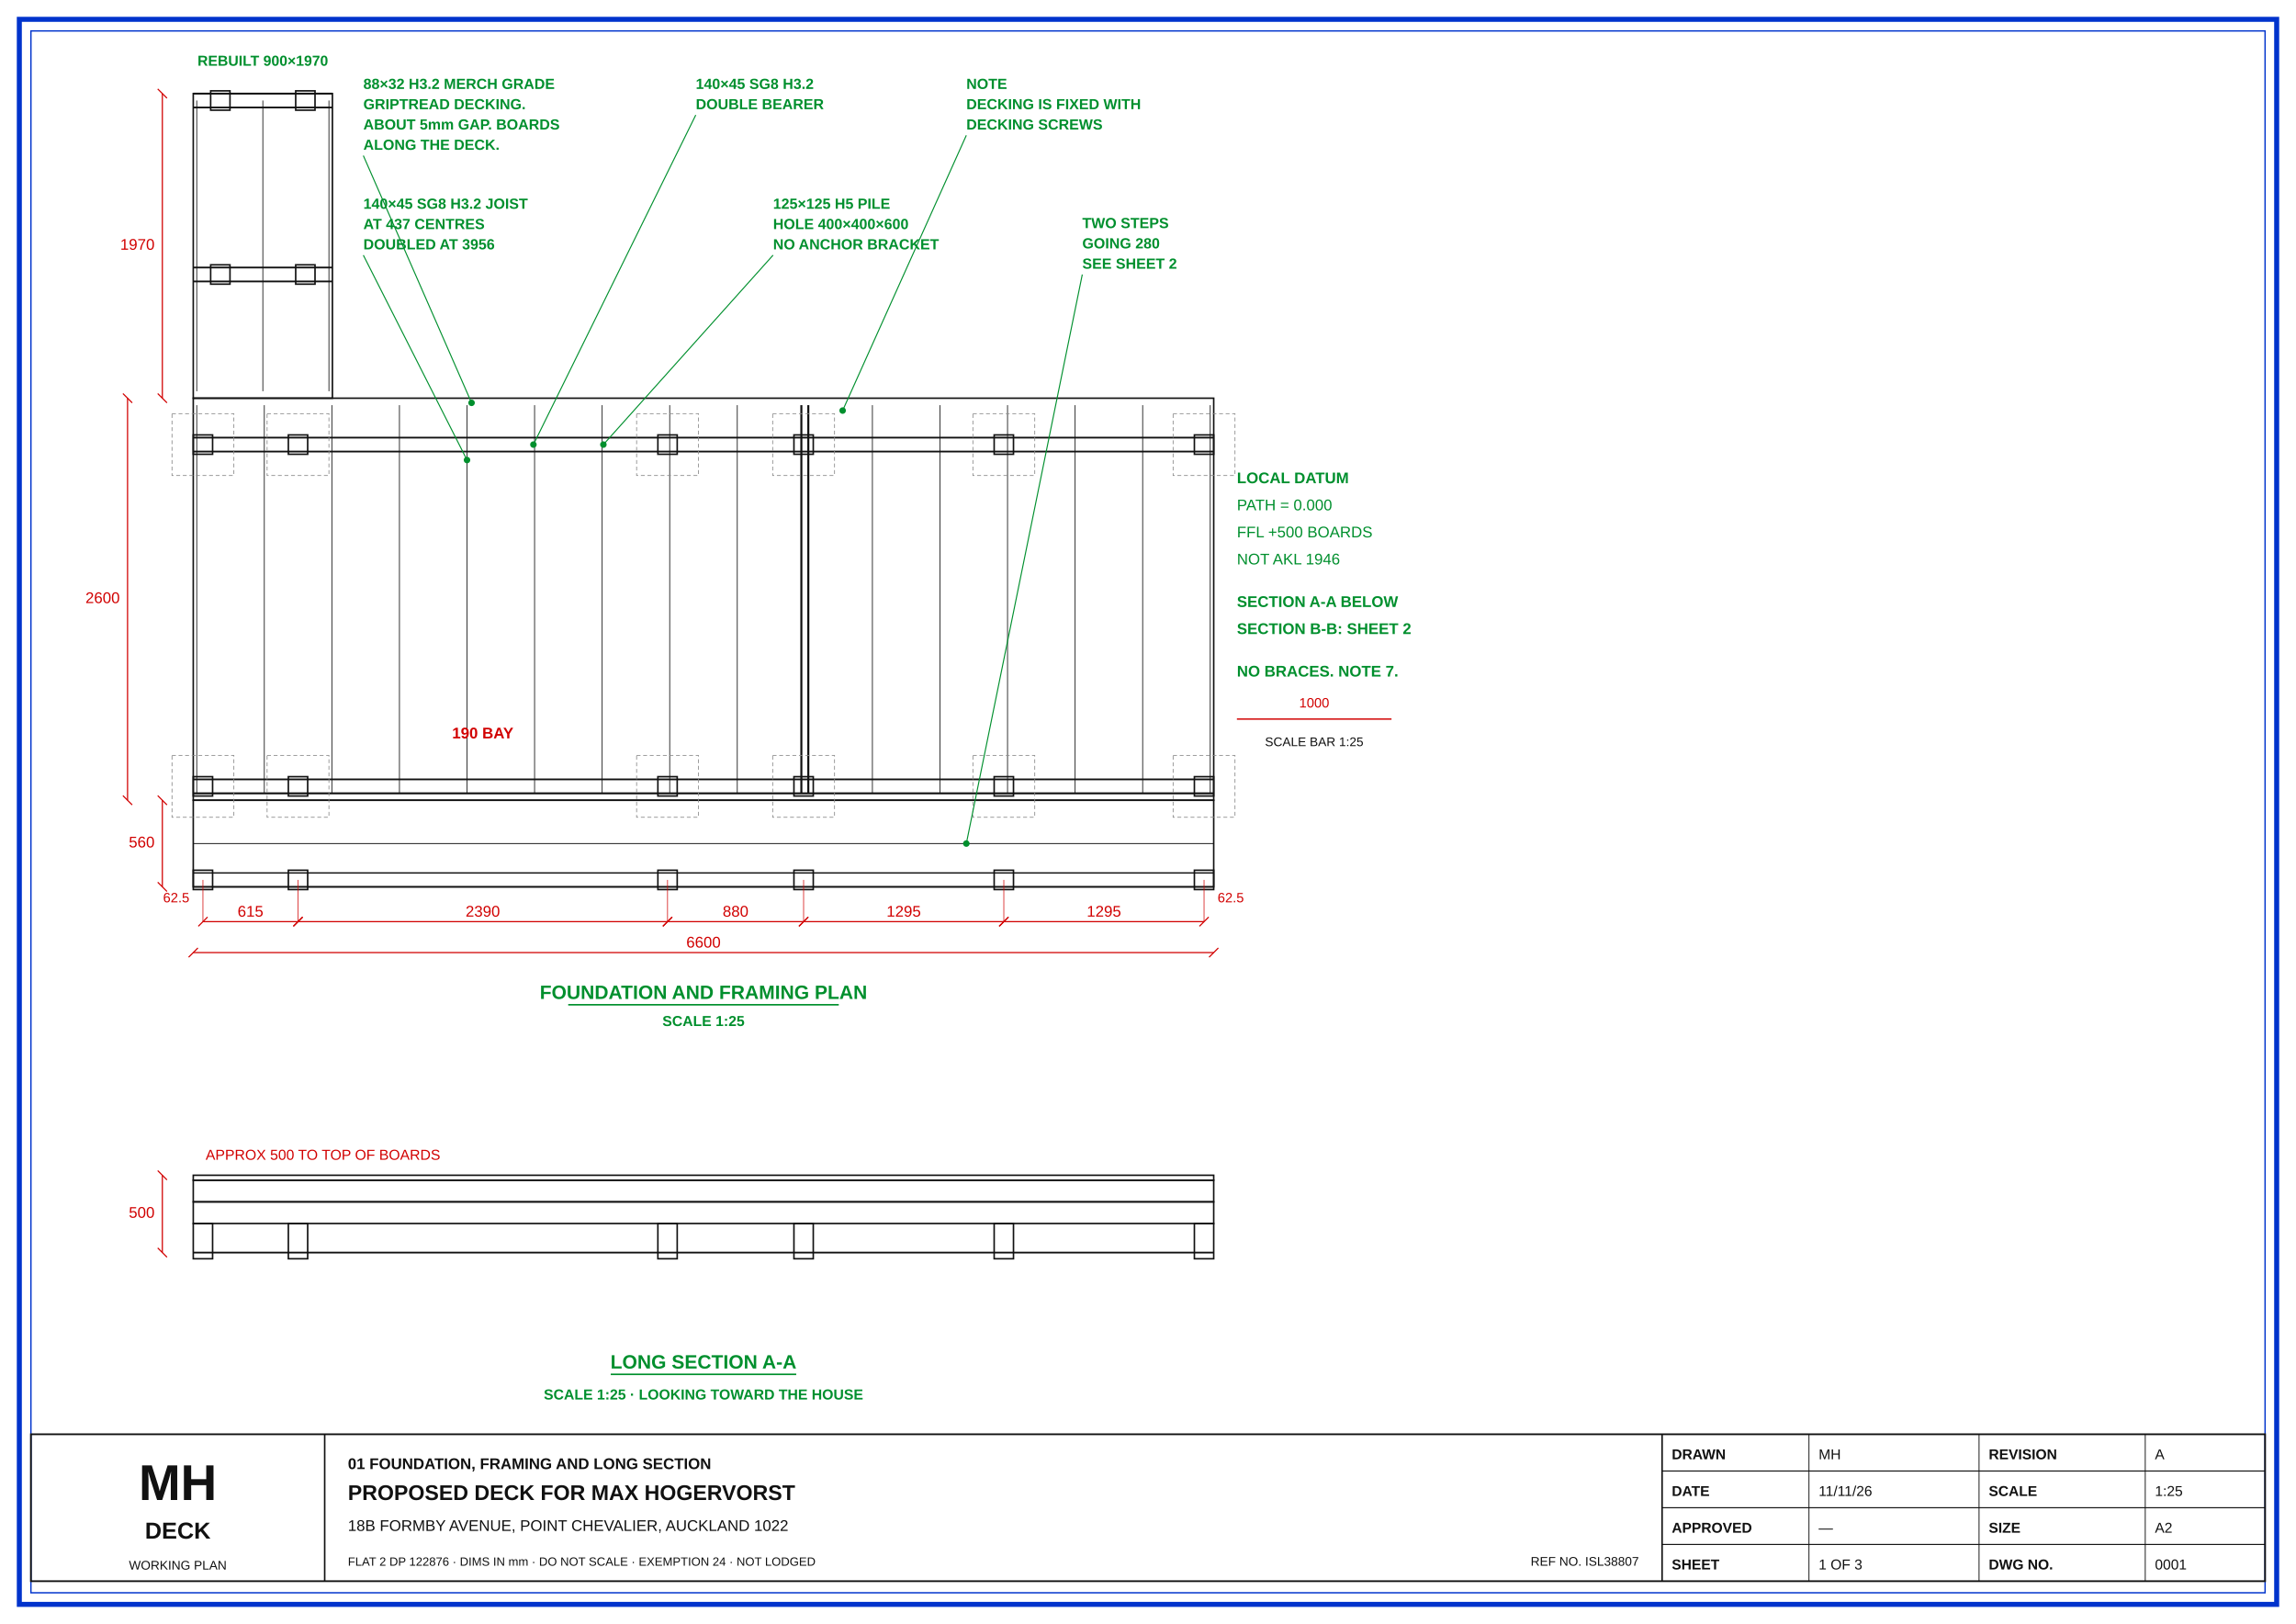
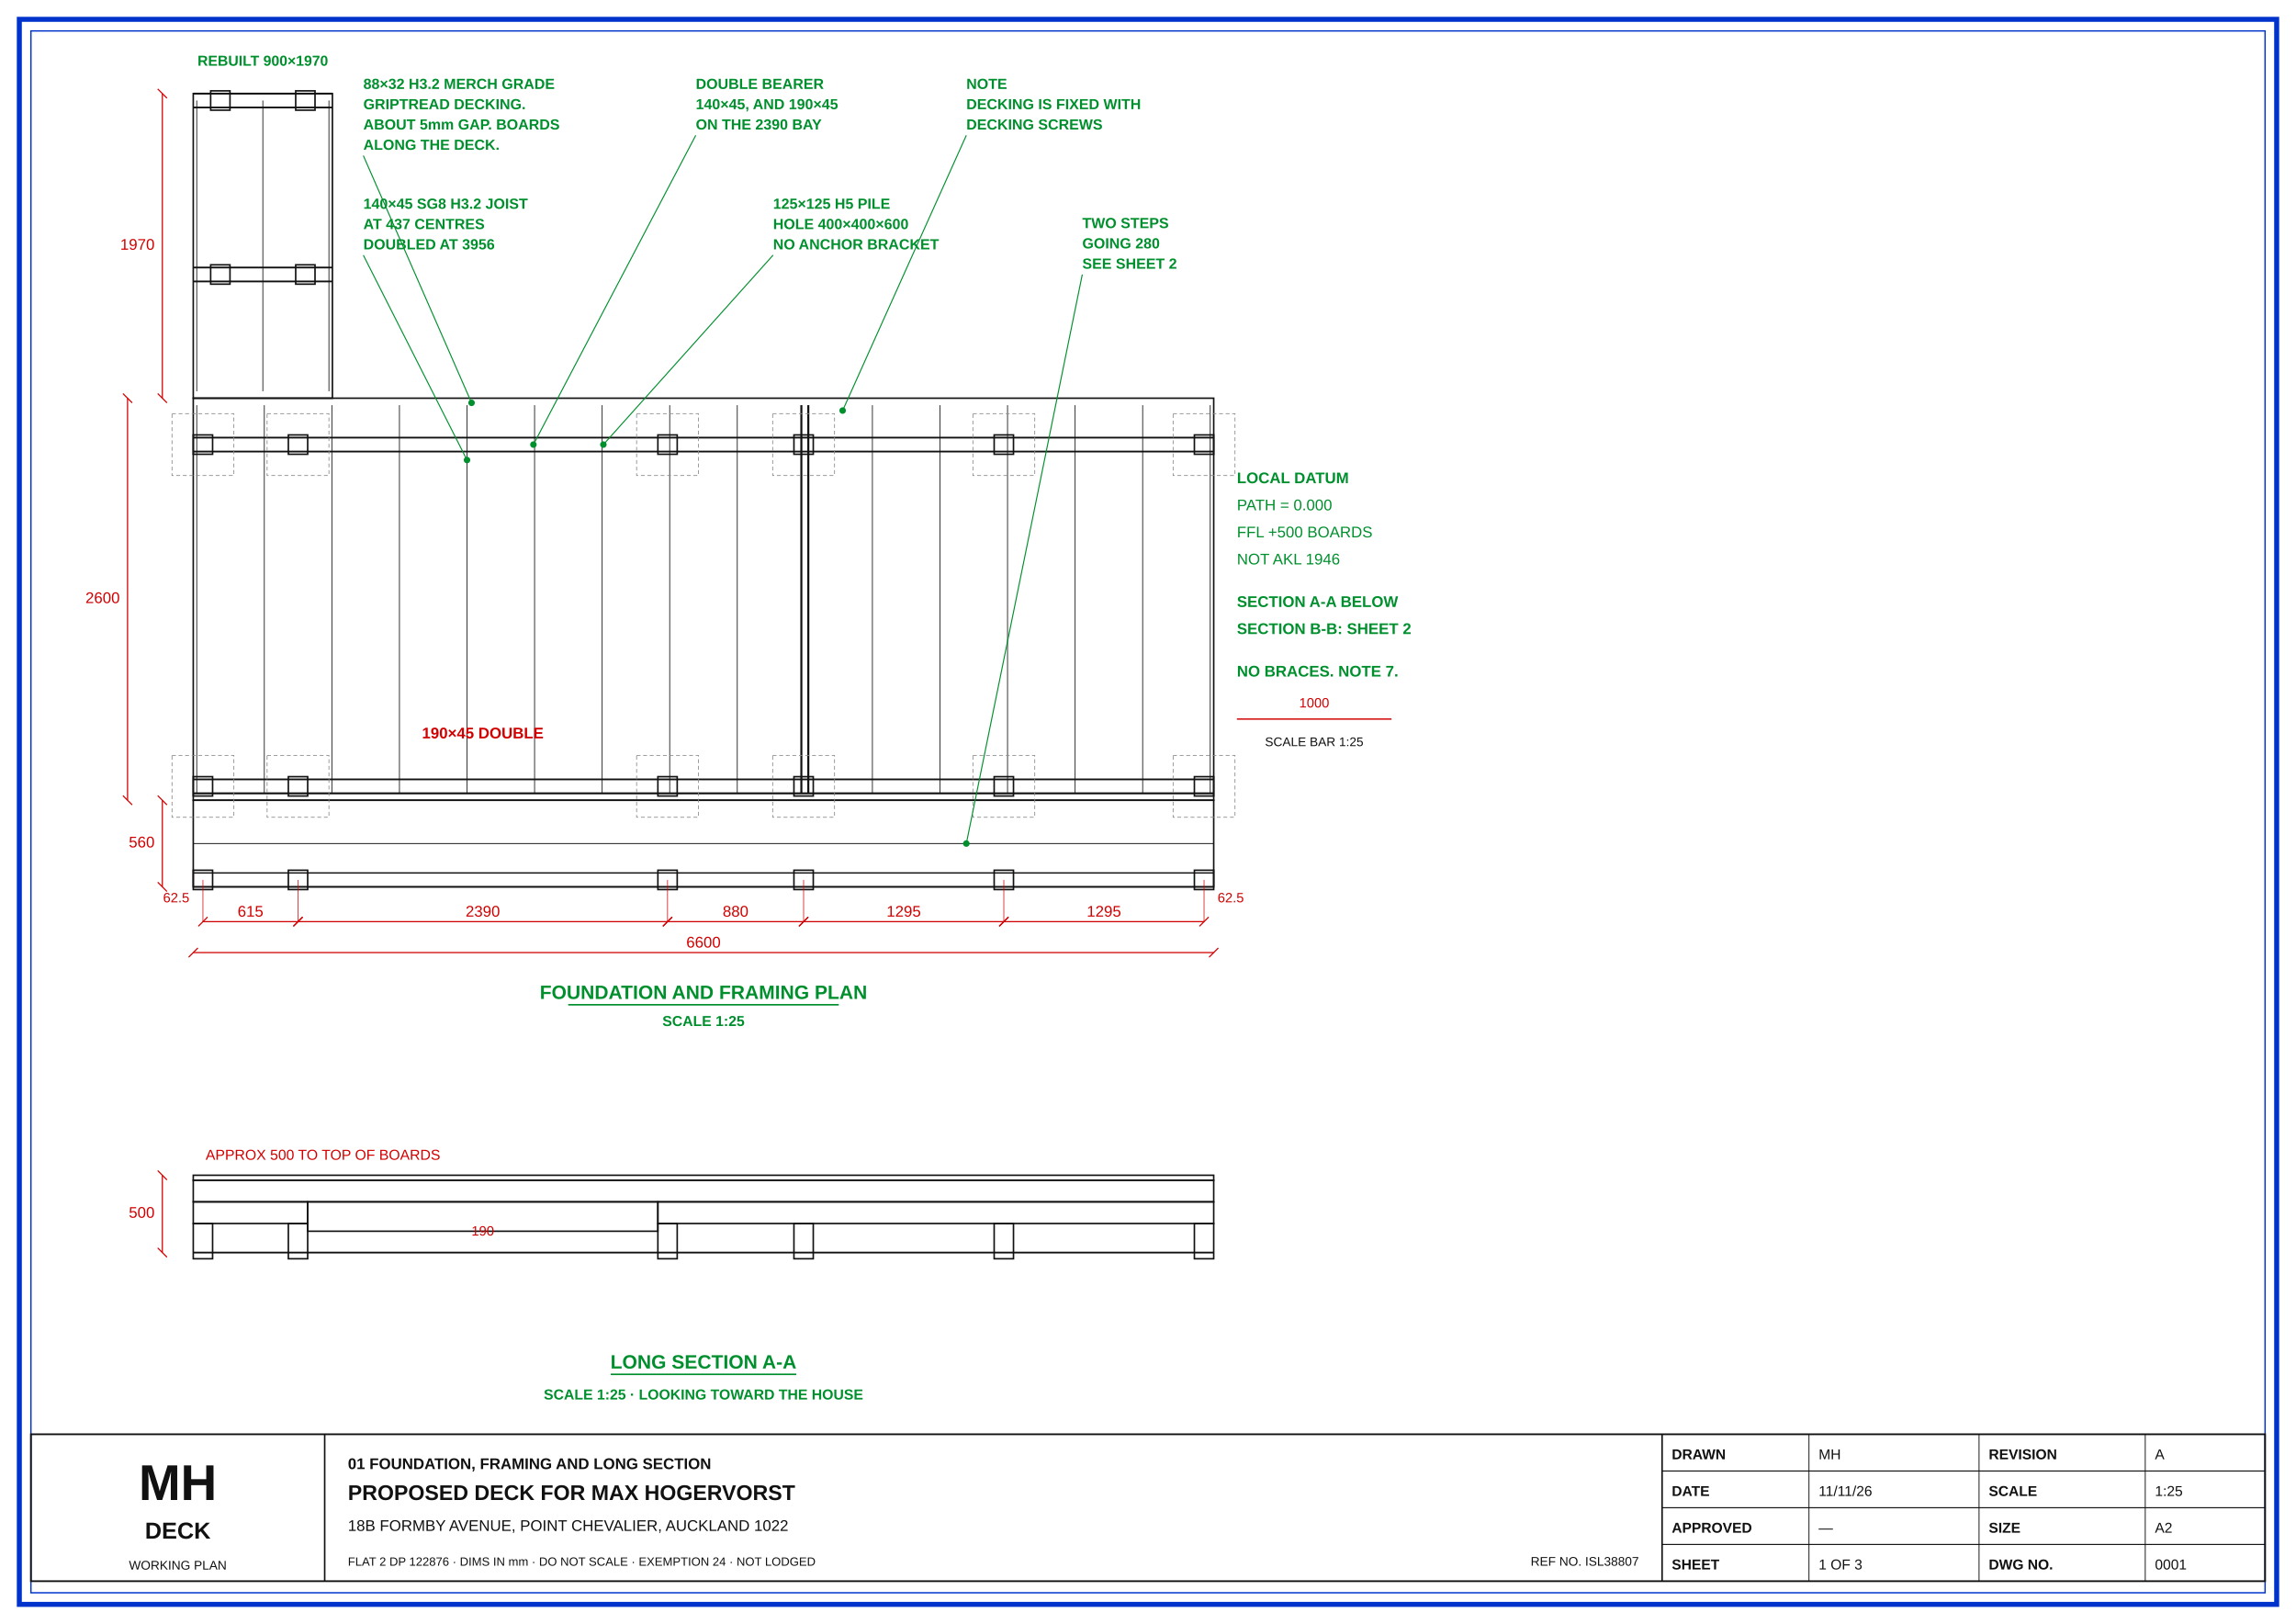
<svg xmlns="http://www.w3.org/2000/svg" viewBox="0 0 1188 840" role="img" aria-label="Sheet 1. Foundation and framing plan, long section. Ref ISL38807. Consent exempt, not lodged.">
  <style>text{font-family:Arial,Helvetica,sans-serif}</style>
  <rect x="10.00" y="10.00" width="1168.00" height="820.00" fill="none" stroke="#0033cc" stroke-width="2.6" />
  <rect x="16.00" y="16.00" width="1156.00" height="808.00" fill="none" stroke="#0033cc" stroke-width="0.7" />
  <rect x="16.00" y="742.00" width="1156.00" height="76.00" fill="none" stroke="#111111" stroke-width="0.9" />
  <line x1="168.00" y1="742.00" x2="168.00" y2="818.00" stroke="#111111" stroke-width="0.8" fill="none" />
  <line x1="860.00" y1="742.00" x2="860.00" y2="818.00" stroke="#111111" stroke-width="0.8" fill="none" />
  <text x="92.00" y="776.00" font-size="26" font-weight="700" text-anchor="middle" fill="#111111">MH</text>
  <text x="92.00" y="796.00" font-size="12" font-weight="700" text-anchor="middle" fill="#111111">DECK</text>
  <text x="92.00" y="812.00" font-size="6.5" font-weight="500" text-anchor="middle" fill="#111111">WORKING PLAN</text>
  <text x="180.00" y="760.00" font-size="8" font-weight="700" text-anchor="start" fill="#111111">01  FOUNDATION, FRAMING AND LONG SECTION</text>
  <text x="180.00" y="776.00" font-size="11" font-weight="700" text-anchor="start" fill="#111111">PROPOSED DECK FOR MAX HOGERVORST</text>
  <text x="180.00" y="792.00" font-size="8" font-weight="500" text-anchor="start" fill="#111111">18B FORMBY AVENUE, POINT CHEVALIER, AUCKLAND 1022</text>
  <text x="180.00" y="810.00" font-size="6.2" font-weight="400" text-anchor="start" fill="#111111">FLAT 2 DP 122876 · DIMS IN mm · DO NOT SCALE · EXEMPTION 24 · NOT LODGED</text>
  <line x1="936.00" y1="742.00" x2="936.00" y2="761.00" stroke="#111111" stroke-width="0.45" fill="none" />
  <line x1="1024.00" y1="742.00" x2="1024.00" y2="761.00" stroke="#111111" stroke-width="0.45" fill="none" />
  <line x1="1110.00" y1="742.00" x2="1110.00" y2="761.00" stroke="#111111" stroke-width="0.45" fill="none" />
  <text x="865.00" y="754.92" font-size="7.4" font-weight="650" text-anchor="start" fill="#111111">DRAWN</text>
  <text x="941.00" y="754.92" font-size="7.4" font-weight="500" text-anchor="start" fill="#111111">MH</text>
  <text x="1029.00" y="754.92" font-size="7.4" font-weight="650" text-anchor="start" fill="#111111">REVISION</text>
  <text x="1115.00" y="754.92" font-size="7.4" font-weight="500" text-anchor="start" fill="#111111">A</text>
  <line x1="860.00" y1="761.00" x2="1172.00" y2="761.00" stroke="#111111" stroke-width="0.55" fill="none" />
  <line x1="936.00" y1="761.00" x2="936.00" y2="780.00" stroke="#111111" stroke-width="0.45" fill="none" />
  <line x1="1024.00" y1="761.00" x2="1024.00" y2="780.00" stroke="#111111" stroke-width="0.45" fill="none" />
  <line x1="1110.00" y1="761.00" x2="1110.00" y2="780.00" stroke="#111111" stroke-width="0.45" fill="none" />
  <text x="865.00" y="773.92" font-size="7.4" font-weight="650" text-anchor="start" fill="#111111">DATE</text>
  <text x="941.00" y="773.92" font-size="7.4" font-weight="500" text-anchor="start" fill="#111111">11/11/26</text>
  <text x="1029.00" y="773.92" font-size="7.4" font-weight="650" text-anchor="start" fill="#111111">SCALE</text>
  <text x="1115.00" y="773.92" font-size="7.4" font-weight="500" text-anchor="start" fill="#111111">1:25</text>
  <line x1="860.00" y1="780.00" x2="1172.00" y2="780.00" stroke="#111111" stroke-width="0.55" fill="none" />
  <line x1="936.00" y1="780.00" x2="936.00" y2="799.00" stroke="#111111" stroke-width="0.45" fill="none" />
  <line x1="1024.00" y1="780.00" x2="1024.00" y2="799.00" stroke="#111111" stroke-width="0.45" fill="none" />
  <line x1="1110.00" y1="780.00" x2="1110.00" y2="799.00" stroke="#111111" stroke-width="0.45" fill="none" />
  <text x="865.00" y="792.92" font-size="7.4" font-weight="650" text-anchor="start" fill="#111111">APPROVED</text>
  <text x="941.00" y="792.92" font-size="7.4" font-weight="500" text-anchor="start" fill="#111111">—</text>
  <text x="1029.00" y="792.92" font-size="7.4" font-weight="650" text-anchor="start" fill="#111111">SIZE</text>
  <text x="1115.00" y="792.92" font-size="7.4" font-weight="500" text-anchor="start" fill="#111111">A2</text>
  <line x1="860.00" y1="799.00" x2="1172.00" y2="799.00" stroke="#111111" stroke-width="0.55" fill="none" />
  <line x1="936.00" y1="799.00" x2="936.00" y2="818.00" stroke="#111111" stroke-width="0.45" fill="none" />
  <line x1="1024.00" y1="799.00" x2="1024.00" y2="818.00" stroke="#111111" stroke-width="0.45" fill="none" />
  <line x1="1110.00" y1="799.00" x2="1110.00" y2="818.00" stroke="#111111" stroke-width="0.45" fill="none" />
  <text x="865.00" y="811.92" font-size="7.4" font-weight="650" text-anchor="start" fill="#111111">SHEET</text>
  <text x="941.00" y="811.92" font-size="7.4" font-weight="500" text-anchor="start" fill="#111111">1 OF 3</text>
  <text x="1029.00" y="811.92" font-size="7.4" font-weight="650" text-anchor="start" fill="#111111">DWG NO.</text>
  <text x="1115.00" y="811.92" font-size="7.4" font-weight="500" text-anchor="start" fill="#111111">0001</text>
  <text x="848.00" y="810.00" font-size="6.5" font-weight="500" text-anchor="end" fill="#111111">REF NO. ISL38807</text>
  <rect x="100.00" y="48.40" width="72.00" height="157.60" fill="none" stroke="#111111" stroke-width="0.8" />
  <rect x="100.00" y="206.00" width="528.00" height="208.00" fill="none" stroke="#111111" stroke-width="0.8" />
  <rect x="100.00" y="414.00" width="528.00" height="44.80" fill="none" stroke="#111111" stroke-width="0.8" />
  <line x1="100.00" y1="436.40" x2="628.00" y2="436.40" stroke="#111111" stroke-width="0.45" fill="none" />
  <line x1="101.80" y1="209.60" x2="101.80" y2="410.40" stroke="#111111" stroke-width="0.4" fill="none" />
  <line x1="136.76" y1="209.60" x2="136.76" y2="410.40" stroke="#111111" stroke-width="0.4" fill="none" />
  <line x1="171.72" y1="209.60" x2="171.72" y2="410.40" stroke="#111111" stroke-width="0.4" fill="none" />
  <line x1="206.68" y1="209.60" x2="206.68" y2="410.40" stroke="#111111" stroke-width="0.4" fill="none" />
  <line x1="241.64" y1="209.60" x2="241.64" y2="410.40" stroke="#111111" stroke-width="0.4" fill="none" />
  <line x1="276.60" y1="209.60" x2="276.60" y2="410.40" stroke="#111111" stroke-width="0.4" fill="none" />
  <line x1="311.56" y1="209.60" x2="311.56" y2="410.40" stroke="#111111" stroke-width="0.4" fill="none" />
  <line x1="346.52" y1="209.60" x2="346.52" y2="410.40" stroke="#111111" stroke-width="0.4" fill="none" />
  <line x1="381.48" y1="209.60" x2="381.48" y2="410.40" stroke="#111111" stroke-width="0.4" fill="none" />
  <line x1="414.64" y1="209.60" x2="414.64" y2="410.40" stroke="#111111" stroke-width="1.05" fill="none" />
  <line x1="418.24" y1="209.60" x2="418.24" y2="410.40" stroke="#111111" stroke-width="1.05" fill="none" />
  <line x1="451.40" y1="209.60" x2="451.40" y2="410.40" stroke="#111111" stroke-width="0.4" fill="none" />
  <line x1="486.36" y1="209.60" x2="486.36" y2="410.40" stroke="#111111" stroke-width="0.4" fill="none" />
  <line x1="521.32" y1="209.60" x2="521.32" y2="410.40" stroke="#111111" stroke-width="0.4" fill="none" />
  <line x1="556.28" y1="209.60" x2="556.28" y2="410.40" stroke="#111111" stroke-width="0.4" fill="none" />
  <line x1="591.24" y1="209.60" x2="591.24" y2="410.40" stroke="#111111" stroke-width="0.4" fill="none" />
  <line x1="626.20" y1="209.60" x2="626.20" y2="410.40" stroke="#111111" stroke-width="0.4" fill="none" />
  <line x1="101.80" y1="52.00" x2="101.80" y2="202.40" stroke="#111111" stroke-width="0.4" fill="none" />
  <line x1="136.00" y1="52.00" x2="136.00" y2="202.40" stroke="#111111" stroke-width="0.4" fill="none" />
  <line x1="170.20" y1="52.00" x2="170.20" y2="202.40" stroke="#111111" stroke-width="0.4" fill="none" />
  <line x1="100.00" y1="226.40" x2="628.00" y2="226.40" stroke="#111111" stroke-width="0.9" fill="none" />
  <line x1="100.00" y1="233.60" x2="628.00" y2="233.60" stroke="#111111" stroke-width="0.9" fill="none" />
  <line x1="100.00" y1="403.20" x2="628.00" y2="403.20" stroke="#111111" stroke-width="0.9" fill="none" />
  <line x1="100.00" y1="410.40" x2="628.00" y2="410.40" stroke="#111111" stroke-width="0.9" fill="none" />
  <line x1="100.00" y1="48.40" x2="172.00" y2="48.40" stroke="#111111" stroke-width="0.9" fill="none" />
  <line x1="100.00" y1="55.60" x2="172.00" y2="55.60" stroke="#111111" stroke-width="0.9" fill="none" />
  <line x1="100.00" y1="138.40" x2="172.00" y2="138.40" stroke="#111111" stroke-width="0.9" fill="none" />
  <line x1="100.00" y1="145.60" x2="172.00" y2="145.60" stroke="#111111" stroke-width="0.9" fill="none" />
  <line x1="100.00" y1="410.40" x2="628.00" y2="410.40" stroke="#111111" stroke-width="0.7" fill="none" />
  <line x1="100.00" y1="451.60" x2="628.00" y2="451.60" stroke="#111111" stroke-width="0.7" fill="none" />
  <line x1="100.00" y1="458.80" x2="628.00" y2="458.80" stroke="#111111" stroke-width="0.7" fill="none" />
  <rect x="89.00" y="214.00" width="32.00" height="32.00" fill="none" stroke="#8a8a8a" stroke-width="0.4" stroke-dasharray="2 1.4" />
  <rect x="100.00" y="225.00" width="10.00" height="10.00" fill="none" stroke="#111111" stroke-width="0.8" />
  <rect x="138.20" y="214.00" width="32.00" height="32.00" fill="none" stroke="#8a8a8a" stroke-width="0.4" stroke-dasharray="2 1.4" />
  <rect x="149.20" y="225.00" width="10.00" height="10.00" fill="none" stroke="#111111" stroke-width="0.8" />
  <rect x="329.40" y="214.00" width="32.00" height="32.00" fill="none" stroke="#8a8a8a" stroke-width="0.4" stroke-dasharray="2 1.4" />
  <rect x="340.40" y="225.00" width="10.00" height="10.00" fill="none" stroke="#111111" stroke-width="0.8" />
  <rect x="399.80" y="214.00" width="32.00" height="32.00" fill="none" stroke="#8a8a8a" stroke-width="0.4" stroke-dasharray="2 1.4" />
  <rect x="410.80" y="225.00" width="10.00" height="10.00" fill="none" stroke="#111111" stroke-width="0.8" />
  <rect x="503.40" y="214.00" width="32.00" height="32.00" fill="none" stroke="#8a8a8a" stroke-width="0.4" stroke-dasharray="2 1.4" />
  <rect x="514.40" y="225.00" width="10.00" height="10.00" fill="none" stroke="#111111" stroke-width="0.8" />
  <rect x="607.00" y="214.00" width="32.00" height="32.00" fill="none" stroke="#8a8a8a" stroke-width="0.4" stroke-dasharray="2 1.4" />
  <rect x="618.00" y="225.00" width="10.00" height="10.00" fill="none" stroke="#111111" stroke-width="0.8" />
  <rect x="89.00" y="390.80" width="32.00" height="32.00" fill="none" stroke="#8a8a8a" stroke-width="0.4" stroke-dasharray="2 1.4" />
  <rect x="100.00" y="401.80" width="10.00" height="10.00" fill="none" stroke="#111111" stroke-width="0.8" />
  <rect x="138.20" y="390.80" width="32.00" height="32.00" fill="none" stroke="#8a8a8a" stroke-width="0.4" stroke-dasharray="2 1.4" />
  <rect x="149.20" y="401.80" width="10.00" height="10.00" fill="none" stroke="#111111" stroke-width="0.8" />
  <rect x="329.40" y="390.80" width="32.00" height="32.00" fill="none" stroke="#8a8a8a" stroke-width="0.4" stroke-dasharray="2 1.4" />
  <rect x="340.40" y="401.80" width="10.00" height="10.00" fill="none" stroke="#111111" stroke-width="0.8" />
  <rect x="399.80" y="390.80" width="32.00" height="32.00" fill="none" stroke="#8a8a8a" stroke-width="0.4" stroke-dasharray="2 1.4" />
  <rect x="410.80" y="401.80" width="10.00" height="10.00" fill="none" stroke="#111111" stroke-width="0.8" />
  <rect x="503.40" y="390.80" width="32.00" height="32.00" fill="none" stroke="#8a8a8a" stroke-width="0.4" stroke-dasharray="2 1.4" />
  <rect x="514.40" y="401.80" width="10.00" height="10.00" fill="none" stroke="#111111" stroke-width="0.8" />
  <rect x="607.00" y="390.80" width="32.00" height="32.00" fill="none" stroke="#8a8a8a" stroke-width="0.4" stroke-dasharray="2 1.4" />
  <rect x="618.00" y="401.80" width="10.00" height="10.00" fill="none" stroke="#111111" stroke-width="0.8" />
  <rect x="109.00" y="47.00" width="10.00" height="10.00" fill="none" stroke="#111111" stroke-width="0.8" />
  <rect x="153.00" y="47.00" width="10.00" height="10.00" fill="none" stroke="#111111" stroke-width="0.8" />
  <rect x="109.00" y="137.00" width="10.00" height="10.00" fill="none" stroke="#111111" stroke-width="0.8" />
  <rect x="153.00" y="137.00" width="10.00" height="10.00" fill="none" stroke="#111111" stroke-width="0.8" />
  <rect x="100.00" y="450.20" width="10.00" height="10.00" fill="none" stroke="#111111" stroke-width="0.8" />
  <rect x="149.20" y="450.20" width="10.00" height="10.00" fill="none" stroke="#111111" stroke-width="0.8" />
  <rect x="340.40" y="450.20" width="10.00" height="10.00" fill="none" stroke="#111111" stroke-width="0.8" />
  <rect x="410.80" y="450.20" width="10.00" height="10.00" fill="none" stroke="#111111" stroke-width="0.8" />
  <rect x="514.40" y="450.20" width="10.00" height="10.00" fill="none" stroke="#111111" stroke-width="0.8" />
  <rect x="618.00" y="450.20" width="10.00" height="10.00" fill="none" stroke="#111111" stroke-width="0.8" />
  <line x1="84.00" y1="48.40" x2="84.00" y2="206.00" stroke="#d10000" stroke-width="0.6" fill="none" />
  <line x1="81.60" y1="46.00" x2="86.40" y2="50.80" stroke="#d10000" stroke-width="0.6" fill="none" />
  <line x1="81.60" y1="203.60" x2="86.40" y2="208.40" stroke="#d10000" stroke-width="0.6" fill="none" />
  <text x="80.00" y="129.20" font-size="8" font-weight="500" text-anchor="end" fill="#d10000">1970</text>
  <line x1="66.00" y1="206.00" x2="66.00" y2="414.00" stroke="#d10000" stroke-width="0.6" fill="none" />
  <line x1="63.60" y1="203.60" x2="68.40" y2="208.40" stroke="#d10000" stroke-width="0.6" fill="none" />
  <line x1="63.60" y1="411.60" x2="68.40" y2="416.40" stroke="#d10000" stroke-width="0.6" fill="none" />
  <text x="62.00" y="312.00" font-size="8" font-weight="500" text-anchor="end" fill="#d10000">2600</text>
  <line x1="84.00" y1="414.00" x2="84.00" y2="458.80" stroke="#d10000" stroke-width="0.6" fill="none" />
  <line x1="81.60" y1="411.60" x2="86.40" y2="416.40" stroke="#d10000" stroke-width="0.6" fill="none" />
  <line x1="81.60" y1="456.40" x2="86.40" y2="461.20" stroke="#d10000" stroke-width="0.6" fill="none" />
  <text x="80.00" y="438.40" font-size="8" font-weight="500" text-anchor="end" fill="#d10000">560</text>
  <line x1="105.00" y1="455.20" x2="105.00" y2="476.80" stroke="#d10000" stroke-width="0.35" fill="none" />
  <line x1="105.00" y1="476.80" x2="154.20" y2="476.80" stroke="#d10000" stroke-width="0.6" fill="none" />
  <line x1="102.60" y1="479.20" x2="107.40" y2="474.40" stroke="#d10000" stroke-width="0.6" fill="none" />
  <line x1="151.80" y1="479.20" x2="156.60" y2="474.40" stroke="#d10000" stroke-width="0.6" fill="none" />
  <text x="129.60" y="474.20" font-size="8" font-weight="500" text-anchor="middle" fill="#d10000">615</text>
  <line x1="154.20" y1="455.20" x2="154.20" y2="476.80" stroke="#d10000" stroke-width="0.35" fill="none" />
  <line x1="154.20" y1="476.80" x2="345.40" y2="476.80" stroke="#d10000" stroke-width="0.6" fill="none" />
  <line x1="151.80" y1="479.20" x2="156.60" y2="474.40" stroke="#d10000" stroke-width="0.6" fill="none" />
  <line x1="343.00" y1="479.20" x2="347.80" y2="474.40" stroke="#d10000" stroke-width="0.6" fill="none" />
  <text x="249.80" y="474.20" font-size="8" font-weight="500" text-anchor="middle" fill="#d10000">2390</text>
  <line x1="345.40" y1="455.20" x2="345.40" y2="476.80" stroke="#d10000" stroke-width="0.35" fill="none" />
  <line x1="345.40" y1="476.80" x2="415.80" y2="476.80" stroke="#d10000" stroke-width="0.6" fill="none" />
  <line x1="343.00" y1="479.20" x2="347.80" y2="474.40" stroke="#d10000" stroke-width="0.6" fill="none" />
  <line x1="413.40" y1="479.20" x2="418.20" y2="474.40" stroke="#d10000" stroke-width="0.6" fill="none" />
  <text x="380.60" y="474.20" font-size="8" font-weight="500" text-anchor="middle" fill="#d10000">880</text>
  <line x1="415.80" y1="455.20" x2="415.80" y2="476.80" stroke="#d10000" stroke-width="0.35" fill="none" />
  <line x1="415.80" y1="476.80" x2="519.40" y2="476.80" stroke="#d10000" stroke-width="0.6" fill="none" />
  <line x1="413.40" y1="479.20" x2="418.20" y2="474.40" stroke="#d10000" stroke-width="0.6" fill="none" />
  <line x1="517.00" y1="479.20" x2="521.80" y2="474.40" stroke="#d10000" stroke-width="0.6" fill="none" />
  <text x="467.60" y="474.20" font-size="8" font-weight="500" text-anchor="middle" fill="#d10000">1295</text>
  <line x1="519.40" y1="455.20" x2="519.40" y2="476.80" stroke="#d10000" stroke-width="0.35" fill="none" />
  <line x1="519.40" y1="476.80" x2="623.00" y2="476.80" stroke="#d10000" stroke-width="0.6" fill="none" />
  <line x1="517.00" y1="479.20" x2="521.80" y2="474.40" stroke="#d10000" stroke-width="0.6" fill="none" />
  <line x1="620.60" y1="479.20" x2="625.40" y2="474.40" stroke="#d10000" stroke-width="0.6" fill="none" />
  <text x="571.20" y="474.20" font-size="8" font-weight="500" text-anchor="middle" fill="#d10000">1295</text>
  <line x1="623.00" y1="455.20" x2="623.00" y2="476.80" stroke="#d10000" stroke-width="0.35" fill="none" />
-   <text x="249.80" y="382.00" font-size="8" font-weight="700" text-anchor="middle" fill="#d10000">190 BAY</text>
+   <text x="249.80" y="382.00" font-size="8" font-weight="700" text-anchor="middle" fill="#d10000">190×45 DOUBLE</text>
  <line x1="100.00" y1="492.80" x2="628.00" y2="492.80" stroke="#d10000" stroke-width="0.6" fill="none" />
  <line x1="97.60" y1="495.20" x2="102.40" y2="490.40" stroke="#d10000" stroke-width="0.6" fill="none" />
  <line x1="625.60" y1="495.20" x2="630.40" y2="490.40" stroke="#d10000" stroke-width="0.6" fill="none" />
  <text x="364.00" y="490.20" font-size="8" font-weight="500" text-anchor="middle" fill="#d10000">6600</text>
  <text x="98.00" y="466.80" font-size="7" font-weight="500" text-anchor="end" fill="#d10000">62.5</text>
  <text x="630.00" y="466.80" font-size="7" font-weight="500" text-anchor="start" fill="#d10000">62.5</text>
  <text x="364.00" y="516.80" font-size="10" font-weight="700" text-anchor="middle" fill="#008f2d">FOUNDATION AND FRAMING PLAN</text>
  <line x1="294.00" y1="519.80" x2="434.00" y2="519.80" stroke="#008f2d" stroke-width="0.8" fill="none" />
  <text x="364.00" y="530.80" font-size="7.5" font-weight="600" text-anchor="middle" fill="#008f2d">SCALE 1:25</text>
  <text x="640.00" y="250.00" font-size="8" font-weight="700" text-anchor="start" fill="#008f2d">LOCAL DATUM</text>
  <text x="640.00" y="264.00" font-size="8" font-weight="500" text-anchor="start" fill="#008f2d">PATH = 0.000</text>
  <text x="640.00" y="278.00" font-size="8" font-weight="500" text-anchor="start" fill="#008f2d">FFL +500 BOARDS</text>
  <text x="640.00" y="292.00" font-size="8" font-weight="500" text-anchor="start" fill="#008f2d">NOT AKL 1946</text>
  <text x="640.00" y="314.00" font-size="8" font-weight="600" text-anchor="start" fill="#008f2d">SECTION A-A BELOW</text>
  <text x="640.00" y="328.00" font-size="8" font-weight="600" text-anchor="start" fill="#008f2d">SECTION B-B: SHEET 2</text>
  <text x="640.00" y="350.00" font-size="8" font-weight="600" text-anchor="start" fill="#008f2d">NO BRACES. NOTE 7.</text>
  <line x1="640.00" y1="372.00" x2="720.00" y2="372.00" stroke="#d10000" stroke-width="0.7" fill="none" />
  <text x="680.00" y="366.00" font-size="7" font-weight="500" text-anchor="middle" fill="#d10000">1000</text>
  <text x="680.00" y="386.00" font-size="6.5" font-weight="500" text-anchor="middle" fill="#111111">SCALE BAR 1:25</text>
  <text x="188.00" y="46.00" font-size="7.6" font-weight="600" text-anchor="start" fill="#008f2d">88×32 H3.2 MERCH GRADE</text>
  <text x="188.00" y="56.50" font-size="7.6" font-weight="600" text-anchor="start" fill="#008f2d">GRIPTREAD DECKING.</text>
  <text x="188.00" y="67.00" font-size="7.6" font-weight="600" text-anchor="start" fill="#008f2d">ABOUT 5mm GAP. BOARDS</text>
  <text x="188.00" y="77.50" font-size="7.6" font-weight="600" text-anchor="start" fill="#008f2d">ALONG THE DECK.</text>
  <line x1="188.00" y1="80.50" x2="244.00" y2="208.40" stroke="#008f2d" stroke-width="0.55" fill="none" />
  <circle cx="244.00" cy="208.40" r="1.7" fill="#008f2d" />
-   <text x="360.00" y="46.00" font-size="7.6" font-weight="600" text-anchor="start" fill="#008f2d">140×45 SG8 H3.2</text>
-   <text x="360.00" y="56.50" font-size="7.6" font-weight="600" text-anchor="start" fill="#008f2d">DOUBLE BEARER</text>
-   <line x1="360.00" y1="59.50" x2="276.00" y2="230.00" stroke="#008f2d" stroke-width="0.55" fill="none" />
+   <text x="360.00" y="46.00" font-size="7.6" font-weight="600" text-anchor="start" fill="#008f2d">DOUBLE BEARER</text>
+   <text x="360.00" y="56.50" font-size="7.6" font-weight="600" text-anchor="start" fill="#008f2d">140×45, AND 190×45</text>
+   <text x="360.00" y="67.00" font-size="7.6" font-weight="600" text-anchor="start" fill="#008f2d">ON THE 2390 BAY</text>
+   <line x1="360.00" y1="70.00" x2="276.00" y2="230.00" stroke="#008f2d" stroke-width="0.55" fill="none" />
  <circle cx="276.00" cy="230.00" r="1.7" fill="#008f2d" />
  <text x="500.00" y="46.00" font-size="7.6" font-weight="600" text-anchor="start" fill="#008f2d">NOTE</text>
  <text x="500.00" y="56.50" font-size="7.6" font-weight="600" text-anchor="start" fill="#008f2d">DECKING IS FIXED WITH</text>
  <text x="500.00" y="67.00" font-size="7.6" font-weight="600" text-anchor="start" fill="#008f2d">DECKING SCREWS</text>
  <line x1="500.00" y1="70.00" x2="436.00" y2="212.40" stroke="#008f2d" stroke-width="0.55" fill="none" />
  <circle cx="436.00" cy="212.40" r="1.7" fill="#008f2d" />
  <text x="188.00" y="108.00" font-size="7.6" font-weight="600" text-anchor="start" fill="#008f2d">140×45 SG8 H3.2 JOIST</text>
  <text x="188.00" y="118.50" font-size="7.6" font-weight="600" text-anchor="start" fill="#008f2d">AT 437 CENTRES</text>
  <text x="188.00" y="129.00" font-size="7.6" font-weight="600" text-anchor="start" fill="#008f2d">DOUBLED AT 3956</text>
  <line x1="188.00" y1="132.00" x2="241.64" y2="238.00" stroke="#008f2d" stroke-width="0.55" fill="none" />
  <circle cx="241.64" cy="238.00" r="1.7" fill="#008f2d" />
  <text x="400.00" y="108.00" font-size="7.6" font-weight="600" text-anchor="start" fill="#008f2d">125×125 H5 PILE</text>
  <text x="400.00" y="118.50" font-size="7.6" font-weight="600" text-anchor="start" fill="#008f2d">HOLE 400×400×600</text>
  <text x="400.00" y="129.00" font-size="7.6" font-weight="600" text-anchor="start" fill="#008f2d">NO ANCHOR BRACKET</text>
  <line x1="400.00" y1="132.00" x2="312.20" y2="230.00" stroke="#008f2d" stroke-width="0.55" fill="none" />
  <circle cx="312.20" cy="230.00" r="1.7" fill="#008f2d" />
  <text x="560.00" y="118.00" font-size="7.6" font-weight="600" text-anchor="start" fill="#008f2d">TWO STEPS</text>
  <text x="560.00" y="128.50" font-size="7.6" font-weight="600" text-anchor="start" fill="#008f2d">GOING 280</text>
  <text x="560.00" y="139.00" font-size="7.6" font-weight="600" text-anchor="start" fill="#008f2d">SEE SHEET 2</text>
  <line x1="560.00" y1="142.00" x2="500.00" y2="436.40" stroke="#008f2d" stroke-width="0.55" fill="none" />
  <circle cx="500.00" cy="436.40" r="1.7" fill="#008f2d" />
  <text x="136.00" y="34.00" font-size="7.5" font-weight="600" text-anchor="middle" fill="#008f2d">REBUILT 900×1970</text>
  <line x1="100.00" y1="648.00" x2="628.00" y2="648.00" stroke="#111111" stroke-width="0.9" fill="none" />
  <rect x="100.00" y="633.04" width="10.00" height="18.16" fill="none" stroke="#111111" stroke-width="0.8" />
  <rect x="149.20" y="633.04" width="10.00" height="18.16" fill="none" stroke="#111111" stroke-width="0.8" />
  <rect x="340.40" y="633.04" width="10.00" height="18.16" fill="none" stroke="#111111" stroke-width="0.8" />
  <rect x="410.80" y="633.04" width="10.00" height="18.16" fill="none" stroke="#111111" stroke-width="0.8" />
  <rect x="514.40" y="633.04" width="10.00" height="18.16" fill="none" stroke="#111111" stroke-width="0.8" />
  <rect x="618.00" y="633.04" width="10.00" height="18.16" fill="none" stroke="#111111" stroke-width="0.8" />
-   <rect x="100.00" y="621.76" width="528.00" height="11.20" fill="none" stroke="#111111" stroke-width="0.8" />
+   <rect x="100.00" y="621.76" width="59.20" height="11.20" fill="none" stroke="#111111" stroke-width="0.8" />
+   <rect x="159.20" y="621.76" width="181.20" height="15.20" fill="none" stroke="#111111" stroke-width="0.8" />
+   <rect x="340.40" y="621.76" width="287.60" height="11.20" fill="none" stroke="#111111" stroke-width="0.8" />
+   <text x="249.80" y="639.20" font-size="7" font-weight="500" text-anchor="middle" fill="#d10000">190</text>
  <rect x="100.00" y="610.56" width="528.00" height="11.20" fill="none" stroke="#111111" stroke-width="0.8" />
  <rect x="100.00" y="608.00" width="528.00" height="2.56" fill="none" stroke="#111111" stroke-width="0.8" />
  <line x1="84.00" y1="608.00" x2="84.00" y2="648.00" stroke="#d10000" stroke-width="0.6" fill="none" />
  <line x1="81.60" y1="605.60" x2="86.40" y2="610.40" stroke="#d10000" stroke-width="0.6" fill="none" />
  <line x1="81.60" y1="645.60" x2="86.40" y2="650.40" stroke="#d10000" stroke-width="0.6" fill="none" />
  <text x="80.00" y="630.00" font-size="8" font-weight="500" text-anchor="end" fill="#d10000">500</text>
  <text x="106.40" y="600.00" font-size="7.5" font-weight="500" text-anchor="start" fill="#d10000">APPROX 500 TO TOP OF BOARDS</text>
  <text x="364.00" y="708.00" font-size="10" font-weight="700" text-anchor="middle" fill="#008f2d">LONG SECTION A-A</text>
  <line x1="316.00" y1="711.00" x2="412.00" y2="711.00" stroke="#008f2d" stroke-width="0.8" fill="none" />
  <text x="364.00" y="724.00" font-size="7.5" font-weight="600" text-anchor="middle" fill="#008f2d">SCALE 1:25  ·  LOOKING TOWARD THE HOUSE</text>
</svg>
